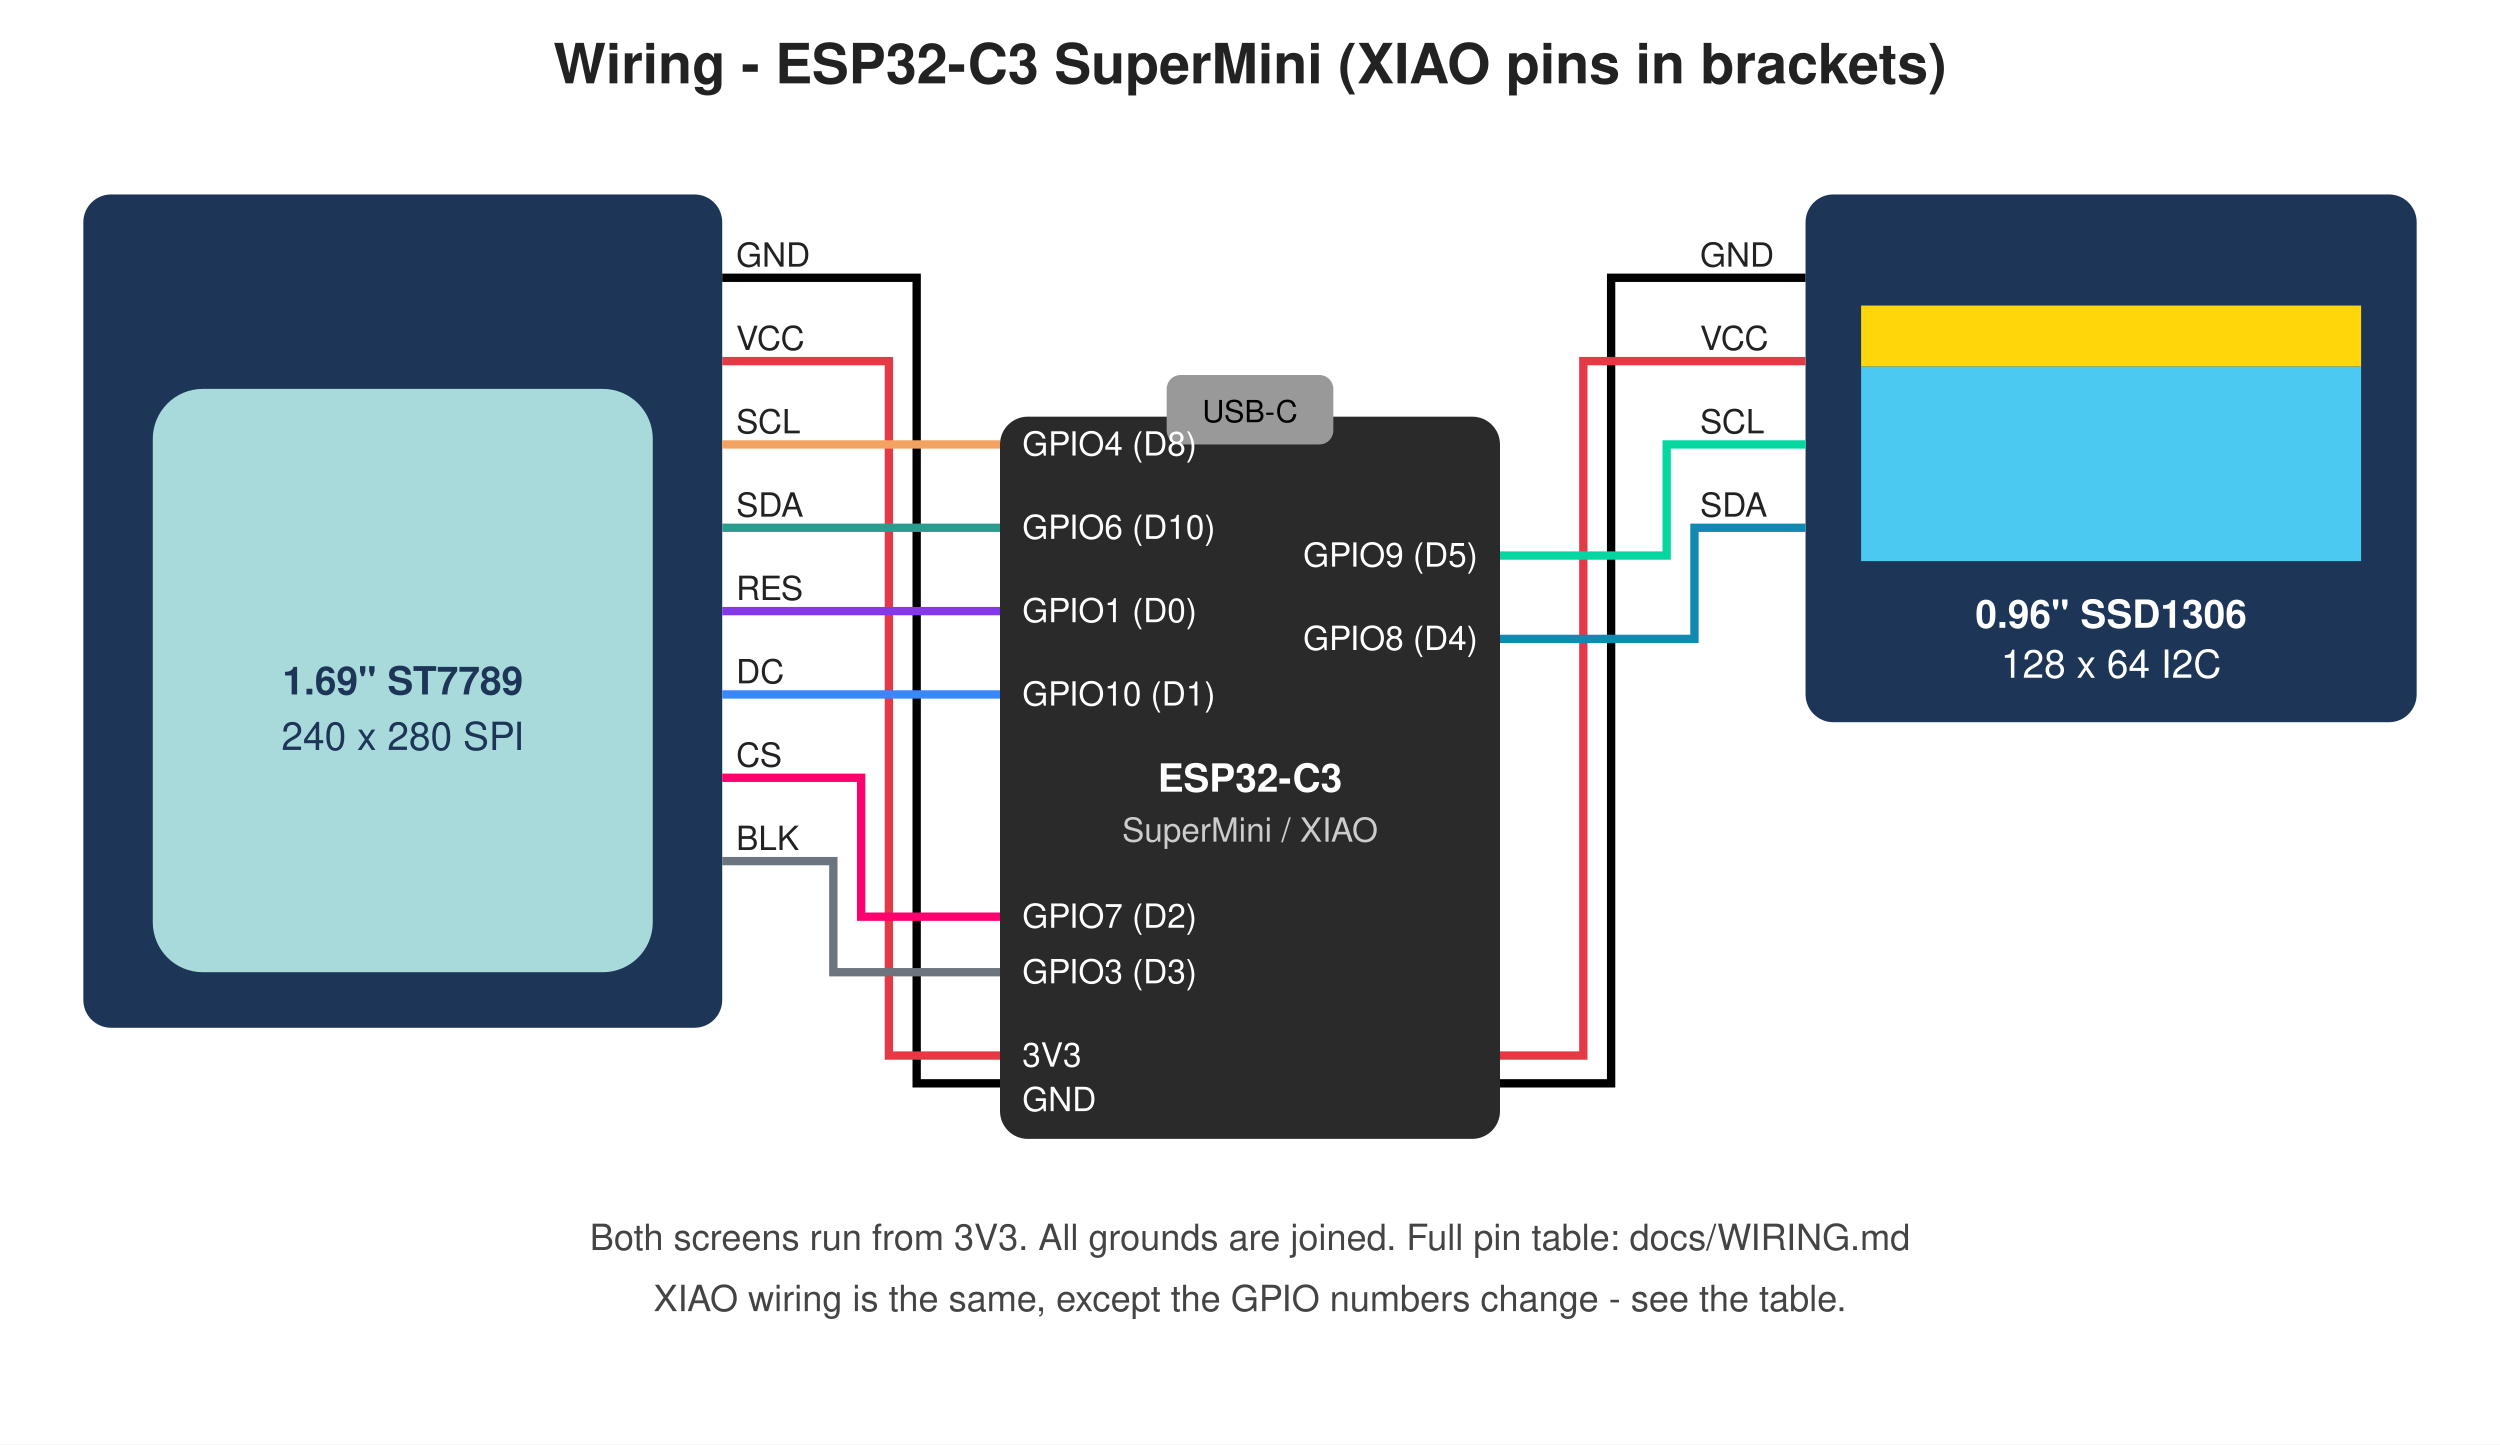
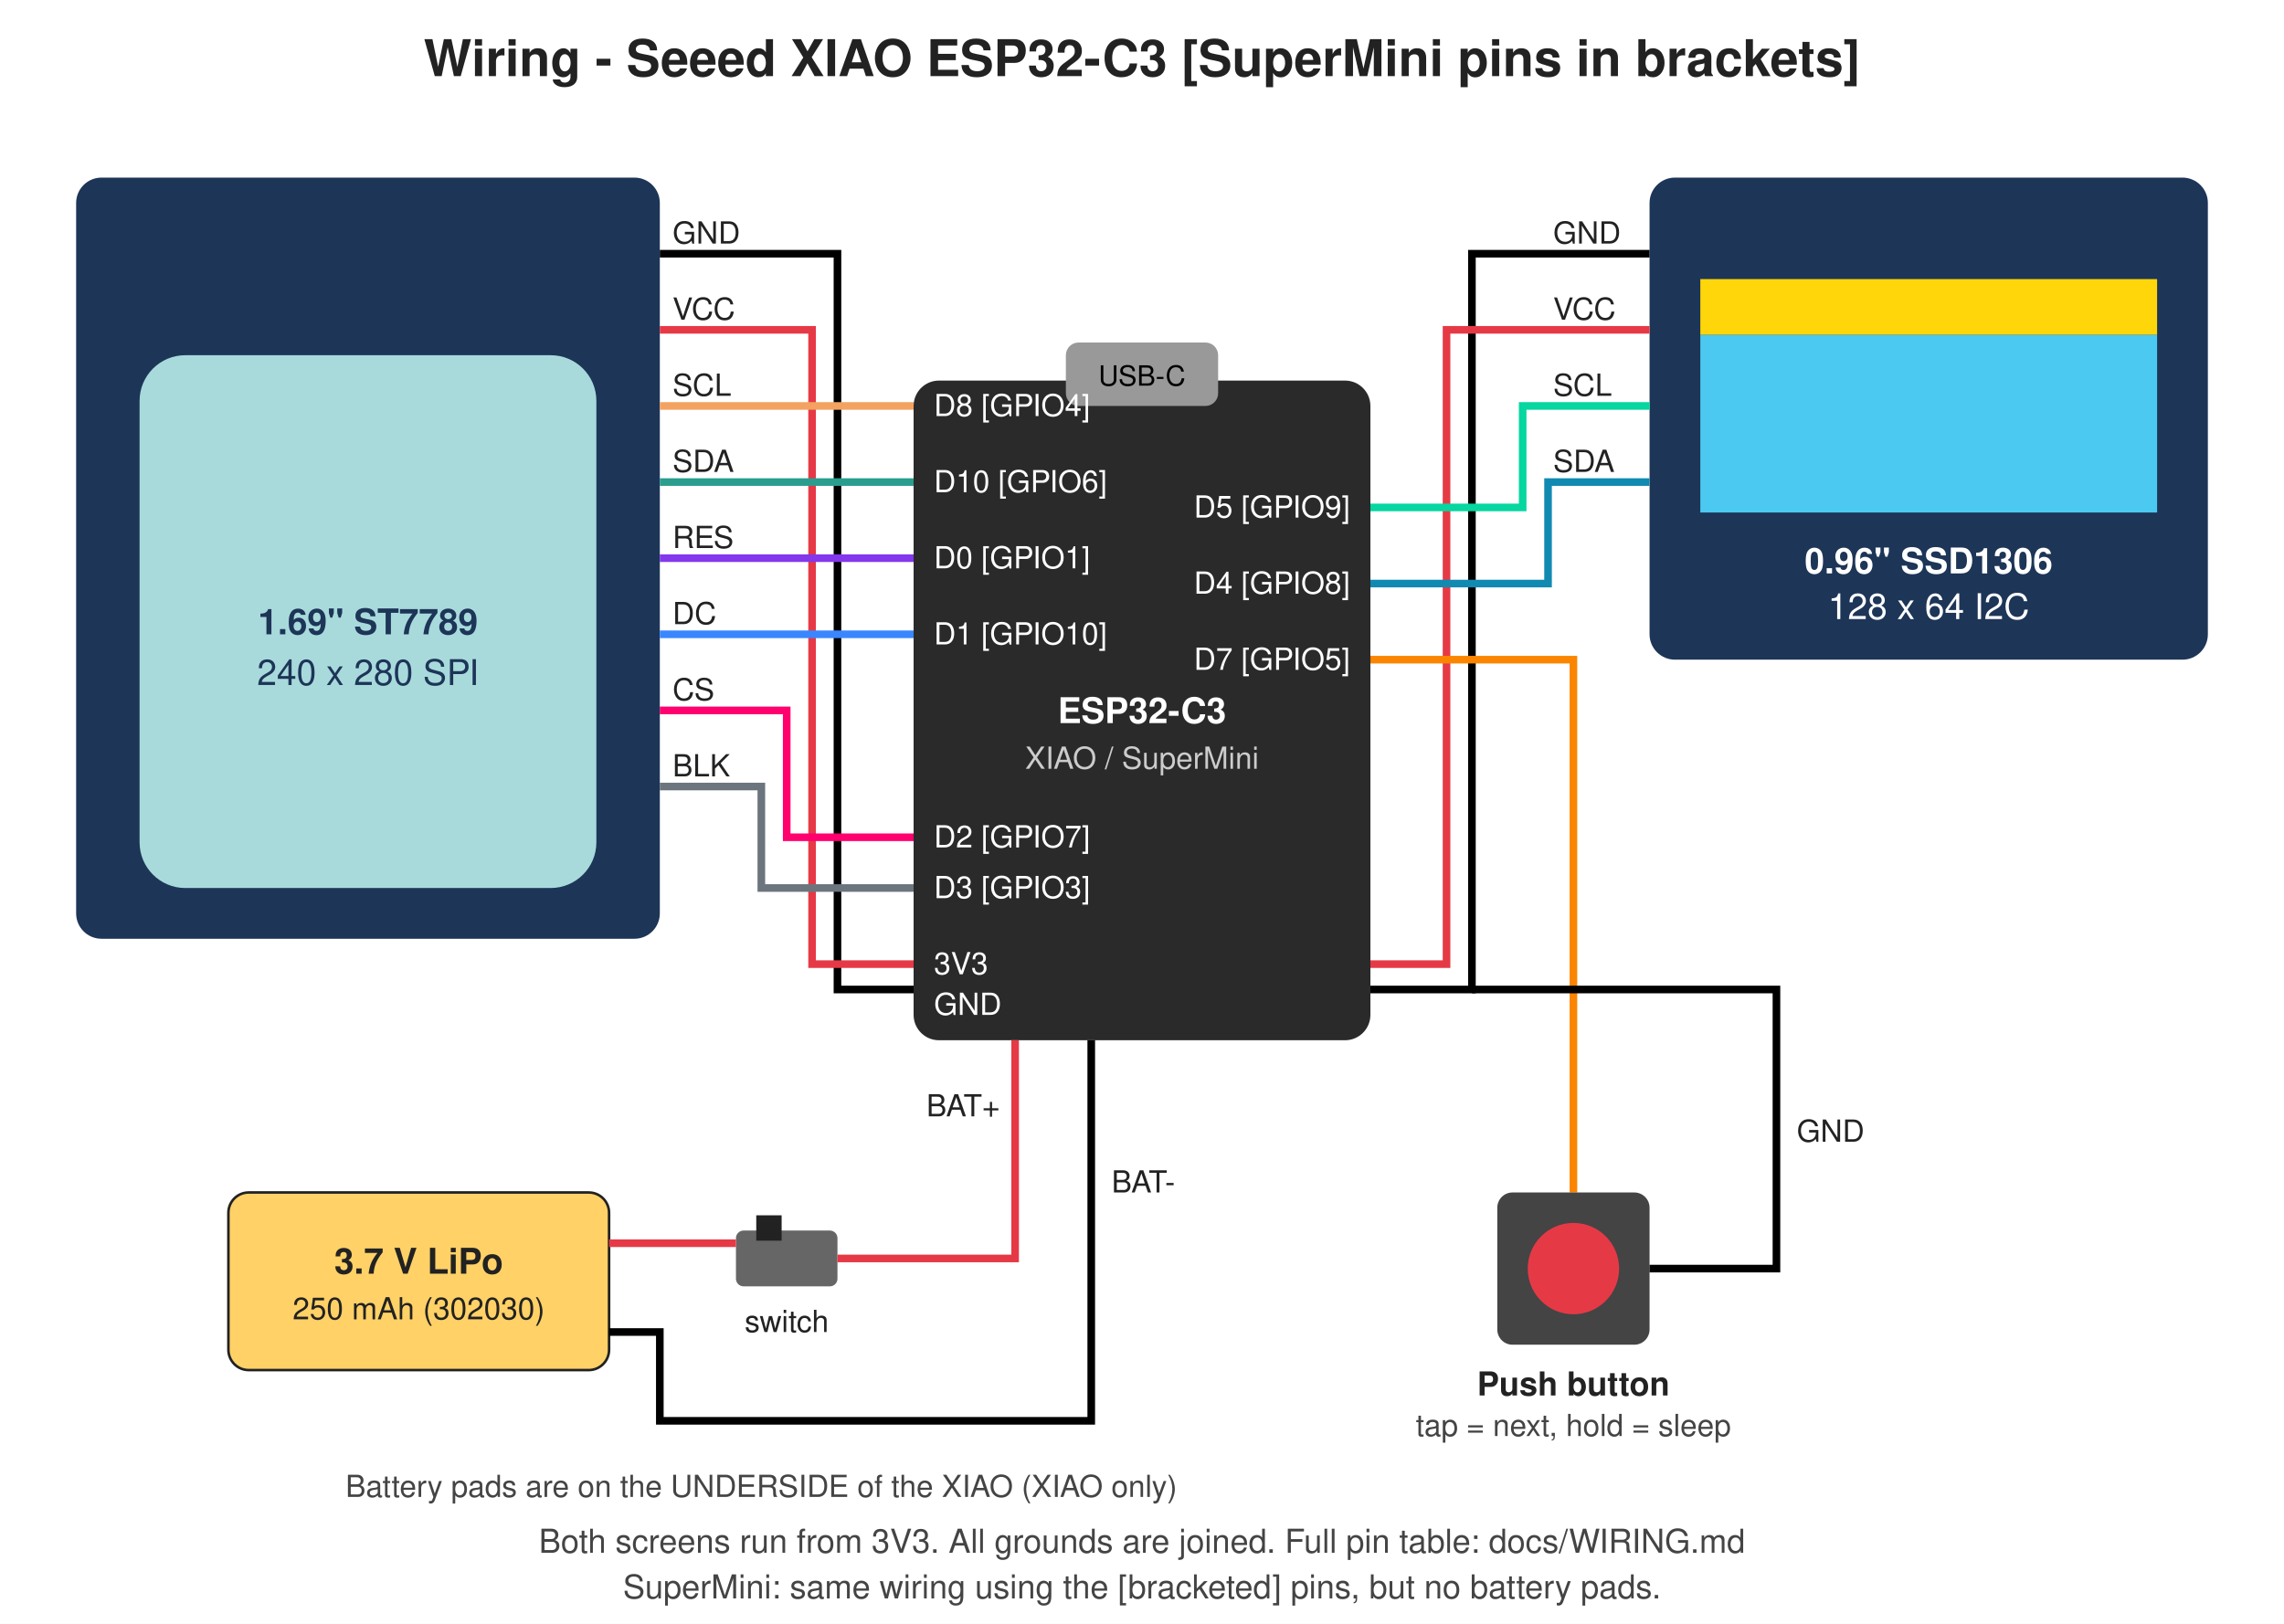
- <svg xmlns="http://www.w3.org/2000/svg" viewBox="0 0 900 520" font-family="Helvetica, Arial, sans-serif" font-size="14">
-   <rect width="900" height="520" fill="#ffffff" />
-   <text x="450" y="30" text-anchor="middle" font-size="20" font-weight="bold" fill="#222">Wiring - ESP32-C3 SuperMini (XIAO pins in brackets)</text>
+ <svg xmlns="http://www.w3.org/2000/svg" viewBox="0 0 900 640" font-family="Helvetica, Arial, sans-serif" font-size="14">
+   <rect width="900" height="640" fill="#ffffff" />
+   <text x="450" y="30" text-anchor="middle" font-size="20" font-weight="bold" fill="#222">Wiring - Seeed XIAO ESP32-C3 [SuperMini pins in brackets]</text>
  <rect x="30" y="70" width="230" height="300" rx="10" fill="#1d3557" />
  <rect x="55" y="140" width="180" height="210" rx="18" fill="#a8dadc" />
  <text x="145" y="250" text-anchor="middle" fill="#1d3557" font-weight="bold">1.69" ST7789</text>
  <text x="145" y="270" text-anchor="middle" fill="#1d3557">240 x 280 SPI</text>
  <rect x="360" y="150" width="180" height="260" rx="10" fill="#2a2a2a" />
  <rect x="420" y="135" width="60" height="25" rx="5" fill="#999" />
  <text x="450" y="152" text-anchor="middle" font-size="11">USB-C</text>
  <text x="450" y="285" text-anchor="middle" fill="#fff" font-weight="bold">ESP32-C3</text>
-   <text x="450" y="303" text-anchor="middle" fill="#ccc" font-size="12">SuperMini / XIAO</text>
+   <text x="450" y="303" text-anchor="middle" fill="#ccc" font-size="12">XIAO / SuperMini</text>
  <rect x="650" y="70" width="220" height="190" rx="10" fill="#1d3557" />
  <rect x="670" y="110" width="180" height="22" fill="#ffd60a" />
  <rect x="670" y="132" width="180" height="70" fill="#4cc9f0" />
  <text x="760" y="226" text-anchor="middle" fill="#fff" font-weight="bold">0.96" SSD1306</text>
  <text x="760" y="244" text-anchor="middle" fill="#fff">128 x 64 I2C</text>
  <g stroke-width="3" fill="none">
    <path d="M260 100 H330 V390 H360" stroke="#000" />
    <path d="M260 130 H320 V380 H360" stroke="#e63946" />
    <path d="M260 160 H360" stroke="#f4a261" />
    <path d="M260 190 H360" stroke="#2a9d8f" />
    <path d="M260 220 H360" stroke="#8338ec" />
    <path d="M260 250 H360" stroke="#3a86ff" />
    <path d="M260 280 H310 V330 H360" stroke="#ff006e" />
    <path d="M260 310 H300 V350 H360" stroke="#6c757d" />
    <path d="M650 100 H580 V390 H540" stroke="#000" />
    <path d="M650 130 H570 V380 H540" stroke="#e63946" />
    <path d="M650 160 H600 V200 H540" stroke="#06d6a0" />
    <path d="M650 190 H610 V230 H540" stroke="#118ab2" />
  </g>
  <g font-size="12" fill="#222">
    <text x="265" y="96">GND</text>
    <text x="265" y="126">VCC</text>
    <text x="265" y="156">SCL</text>
    <text x="265" y="186">SDA</text>
    <text x="265" y="216">RES</text>
    <text x="265" y="246">DC</text>
    <text x="265" y="276">CS</text>
    <text x="265" y="306">BLK</text>
-     <text x="368" y="164" fill="#fff">GPIO4 (D8)</text>
-     <text x="368" y="194" fill="#fff">GPIO6 (D10)</text>
-     <text x="368" y="224" fill="#fff">GPIO1 (D0)</text>
-     <text x="368" y="254" fill="#fff">GPIO10 (D1)</text>
-     <text x="368" y="334" fill="#fff">GPIO7 (D2)</text>
-     <text x="368" y="354" fill="#fff">GPIO3 (D3)</text>
+     <text x="368" y="164" fill="#fff">D8 [GPIO4]</text>
+     <text x="368" y="194" fill="#fff">D10 [GPIO6]</text>
+     <text x="368" y="224" fill="#fff">D0 [GPIO1]</text>
+     <text x="368" y="254" fill="#fff">D1 [GPIO10]</text>
+     <text x="368" y="334" fill="#fff">D2 [GPIO7]</text>
+     <text x="368" y="354" fill="#fff">D3 [GPIO3]</text>
    <text x="368" y="384" fill="#fff">3V3</text>
    <text x="368" y="400" fill="#fff">GND</text>
    <text x="612" y="96">GND</text>
    <text x="612" y="126">VCC</text>
    <text x="612" y="156">SCL</text>
    <text x="612" y="186">SDA</text>
-     <text x="532" y="204" text-anchor="end" fill="#fff">GPIO9 (D5)</text>
-     <text x="532" y="234" text-anchor="end" fill="#fff">GPIO8 (D4)</text>
+     <text x="532" y="204" text-anchor="end" fill="#fff">D5 [GPIO9]</text>
+     <text x="532" y="234" text-anchor="end" fill="#fff">D4 [GPIO8]</text>
  </g>
-   <text x="450" y="450" text-anchor="middle" font-size="13" fill="#444">Both screens run from 3V3. All grounds are joined. Full pin table: docs/WIRING.md</text>
-   <text x="450" y="472" text-anchor="middle" font-size="13" fill="#444">XIAO wiring is the same, except the GPIO numbers change - see the table.</text>
+   <path d="M540 260 H620 V470" stroke="#fb8500" stroke-width="3" fill="none" />
+   <text x="532" y="264" text-anchor="end" font-size="12" fill="#fff">D7 [GPIO5]</text>
+   <rect x="590" y="470" width="60" height="60" rx="6" fill="#444" />
+   <circle cx="620" cy="500" r="18" fill="#e63946" />
+   <path d="M650 500 H700 V390 H580" stroke="#000" stroke-width="3" fill="none" />
+   <text x="708" y="450" font-size="12" fill="#222">GND</text>
+   <text x="620" y="550" text-anchor="middle" font-size="13" font-weight="bold" fill="#222">Push button</text>
+   <text x="620" y="566" text-anchor="middle" font-size="12" fill="#444">tap = next, hold = sleep</text>
+   <rect x="90" y="470" width="150" height="70" rx="8" fill="#ffd166" stroke="#222" />
+   <text x="165" y="502" text-anchor="middle" font-weight="bold" fill="#222">3.7 V LiPo</text>
+   <text x="165" y="520" text-anchor="middle" font-size="12" fill="#222">250 mAh (302030)</text>
+   <rect x="290" y="485" width="40" height="22" rx="3" fill="#666" />
+   <rect x="298" y="479" width="10" height="10" fill="#222" />
+   <text x="310" y="525" text-anchor="middle" font-size="12" fill="#222">switch</text>
+   <path d="M240 490 H290" stroke="#e63946" stroke-width="3" />
+   <path d="M330 496 H400 V410" stroke="#e63946" stroke-width="3" fill="none" />
+   <path d="M240 525 H260 V560 H430 V410" stroke="#000" stroke-width="3" fill="none" />
+   <text x="394" y="440" text-anchor="end" font-size="12" fill="#222">BAT+</text>
+   <text x="438" y="470" font-size="12" fill="#222">BAT-</text>
+   <text x="300" y="590" text-anchor="middle" font-size="12" fill="#444">Battery pads are on the UNDERSIDE of the XIAO (XIAO only)</text>
+   <text x="450" y="612" text-anchor="middle" font-size="13" fill="#444">Both screens run from 3V3. All grounds are joined. Full pin table: docs/WIRING.md</text>
+   <text x="450" y="630" text-anchor="middle" font-size="13" fill="#444">SuperMini: same wiring using the [bracketed] pins, but no battery pads.</text>
</svg>
